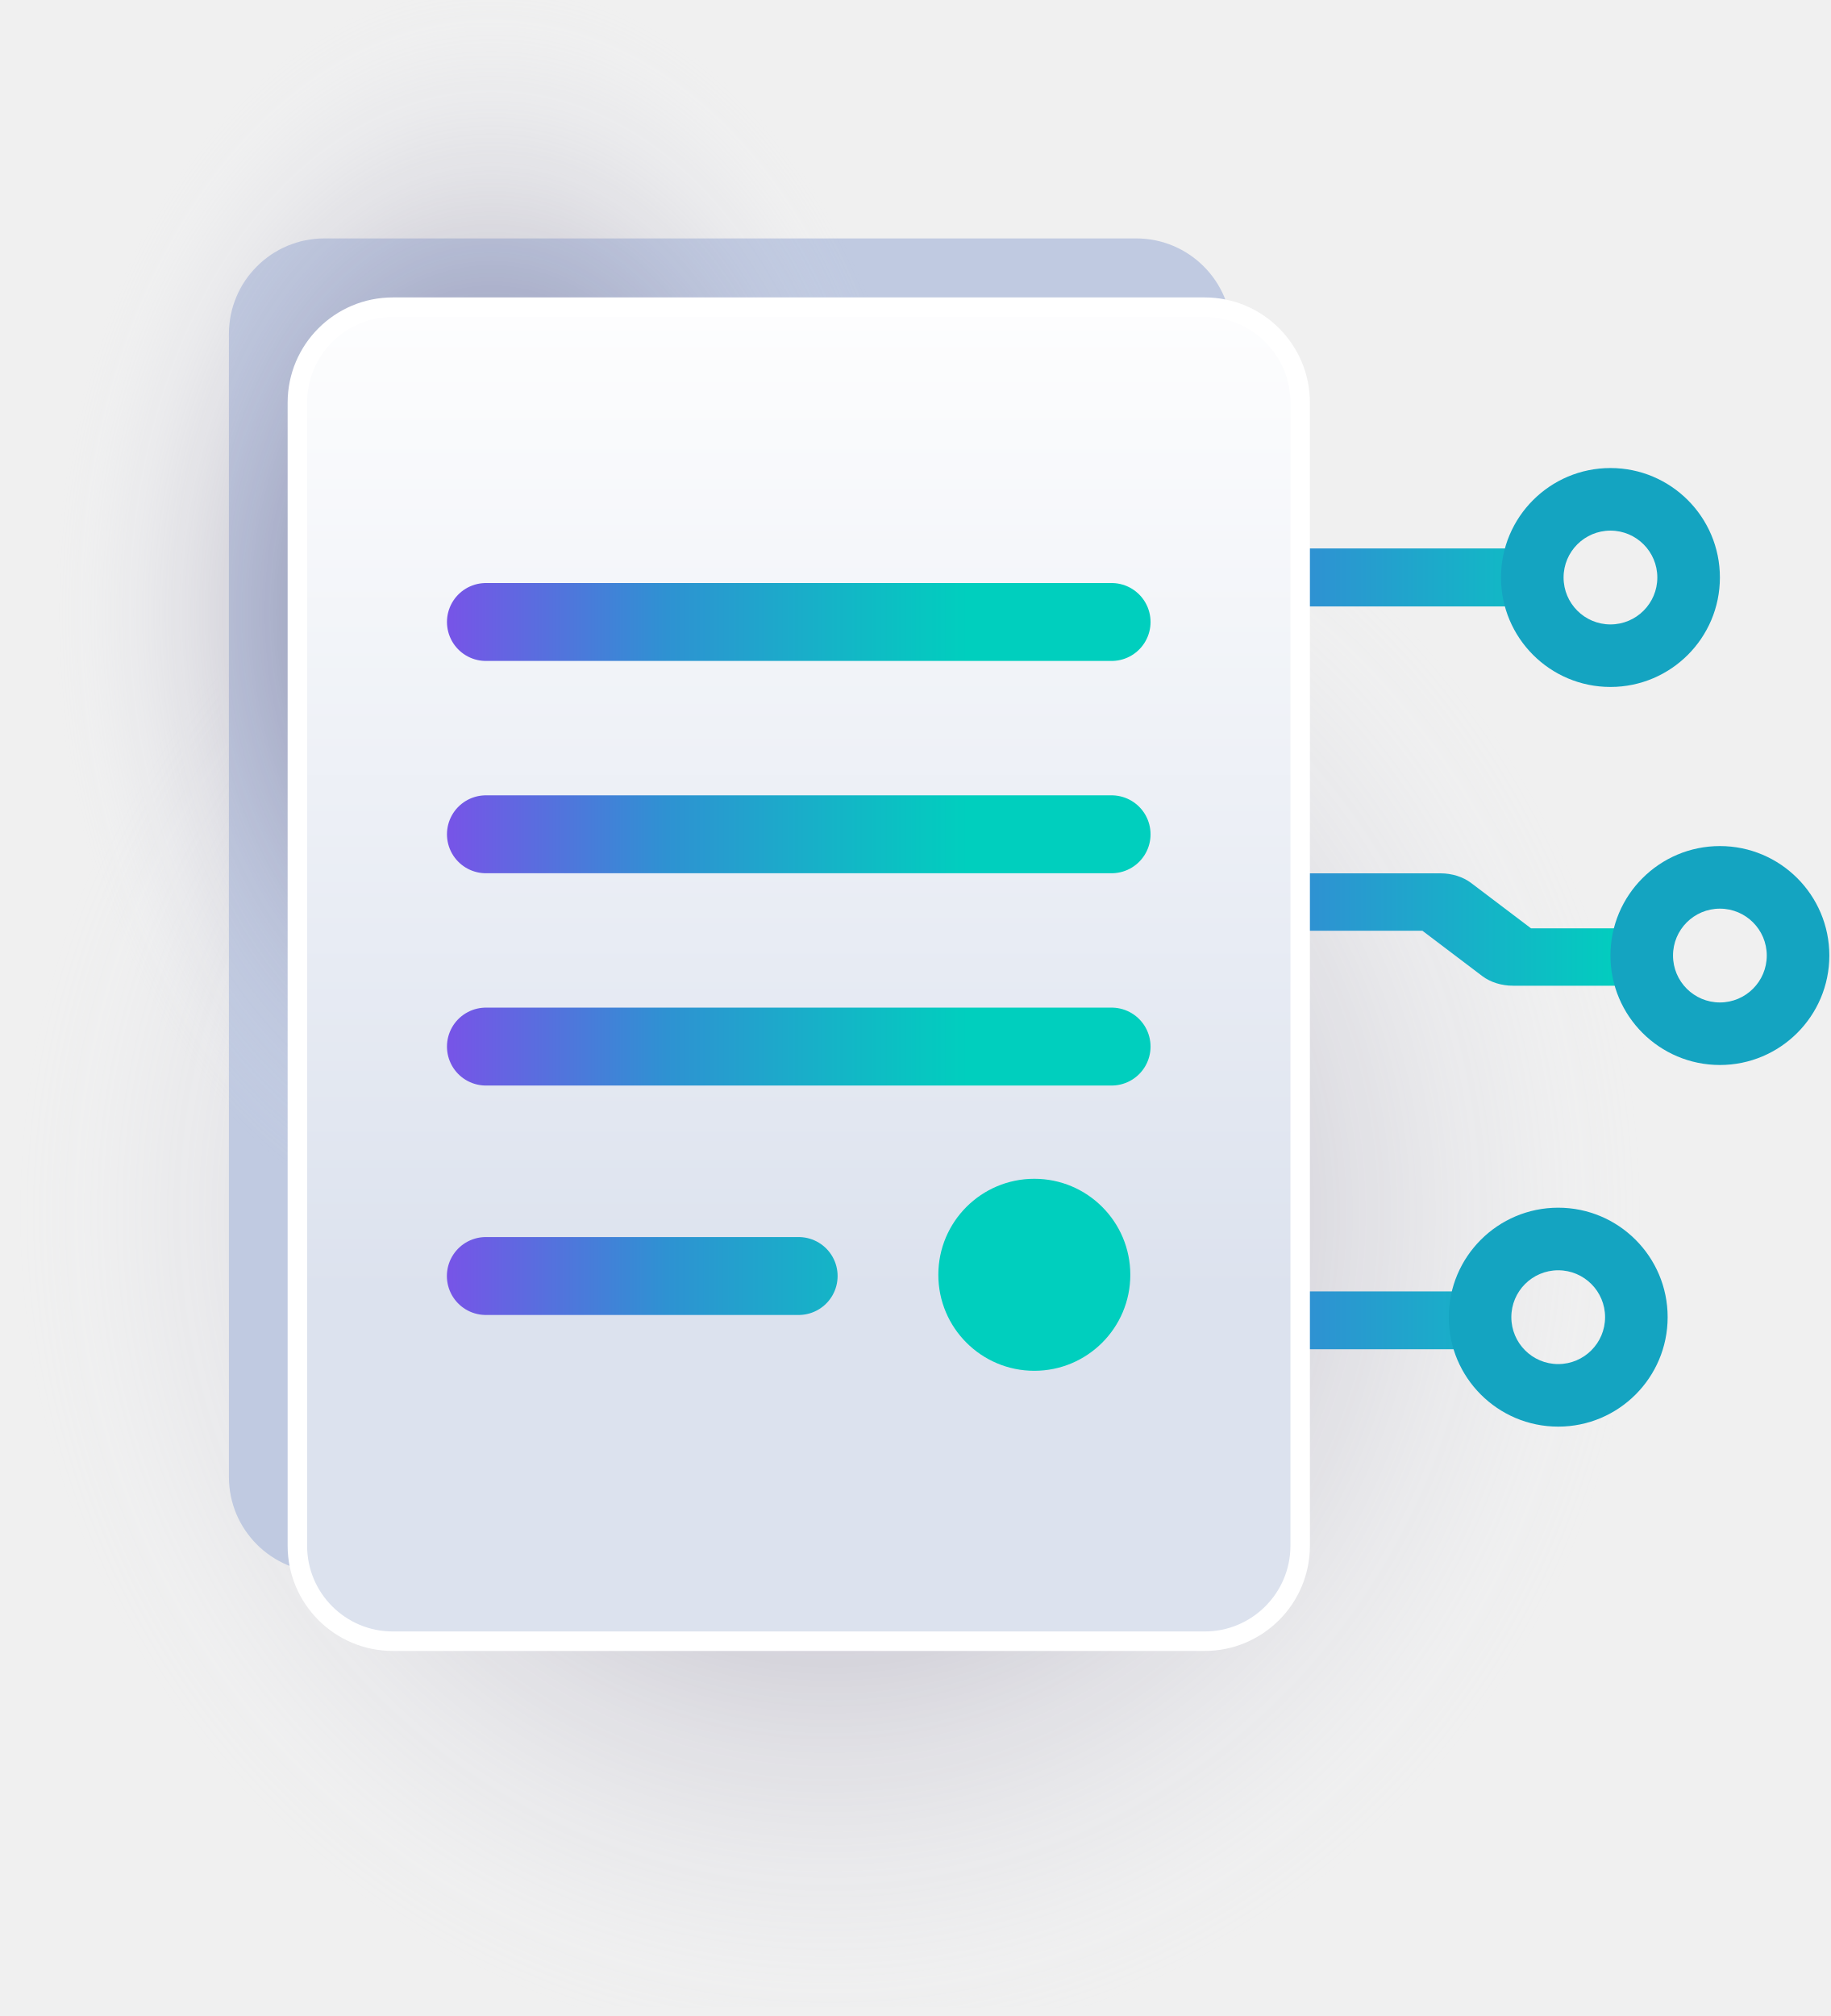
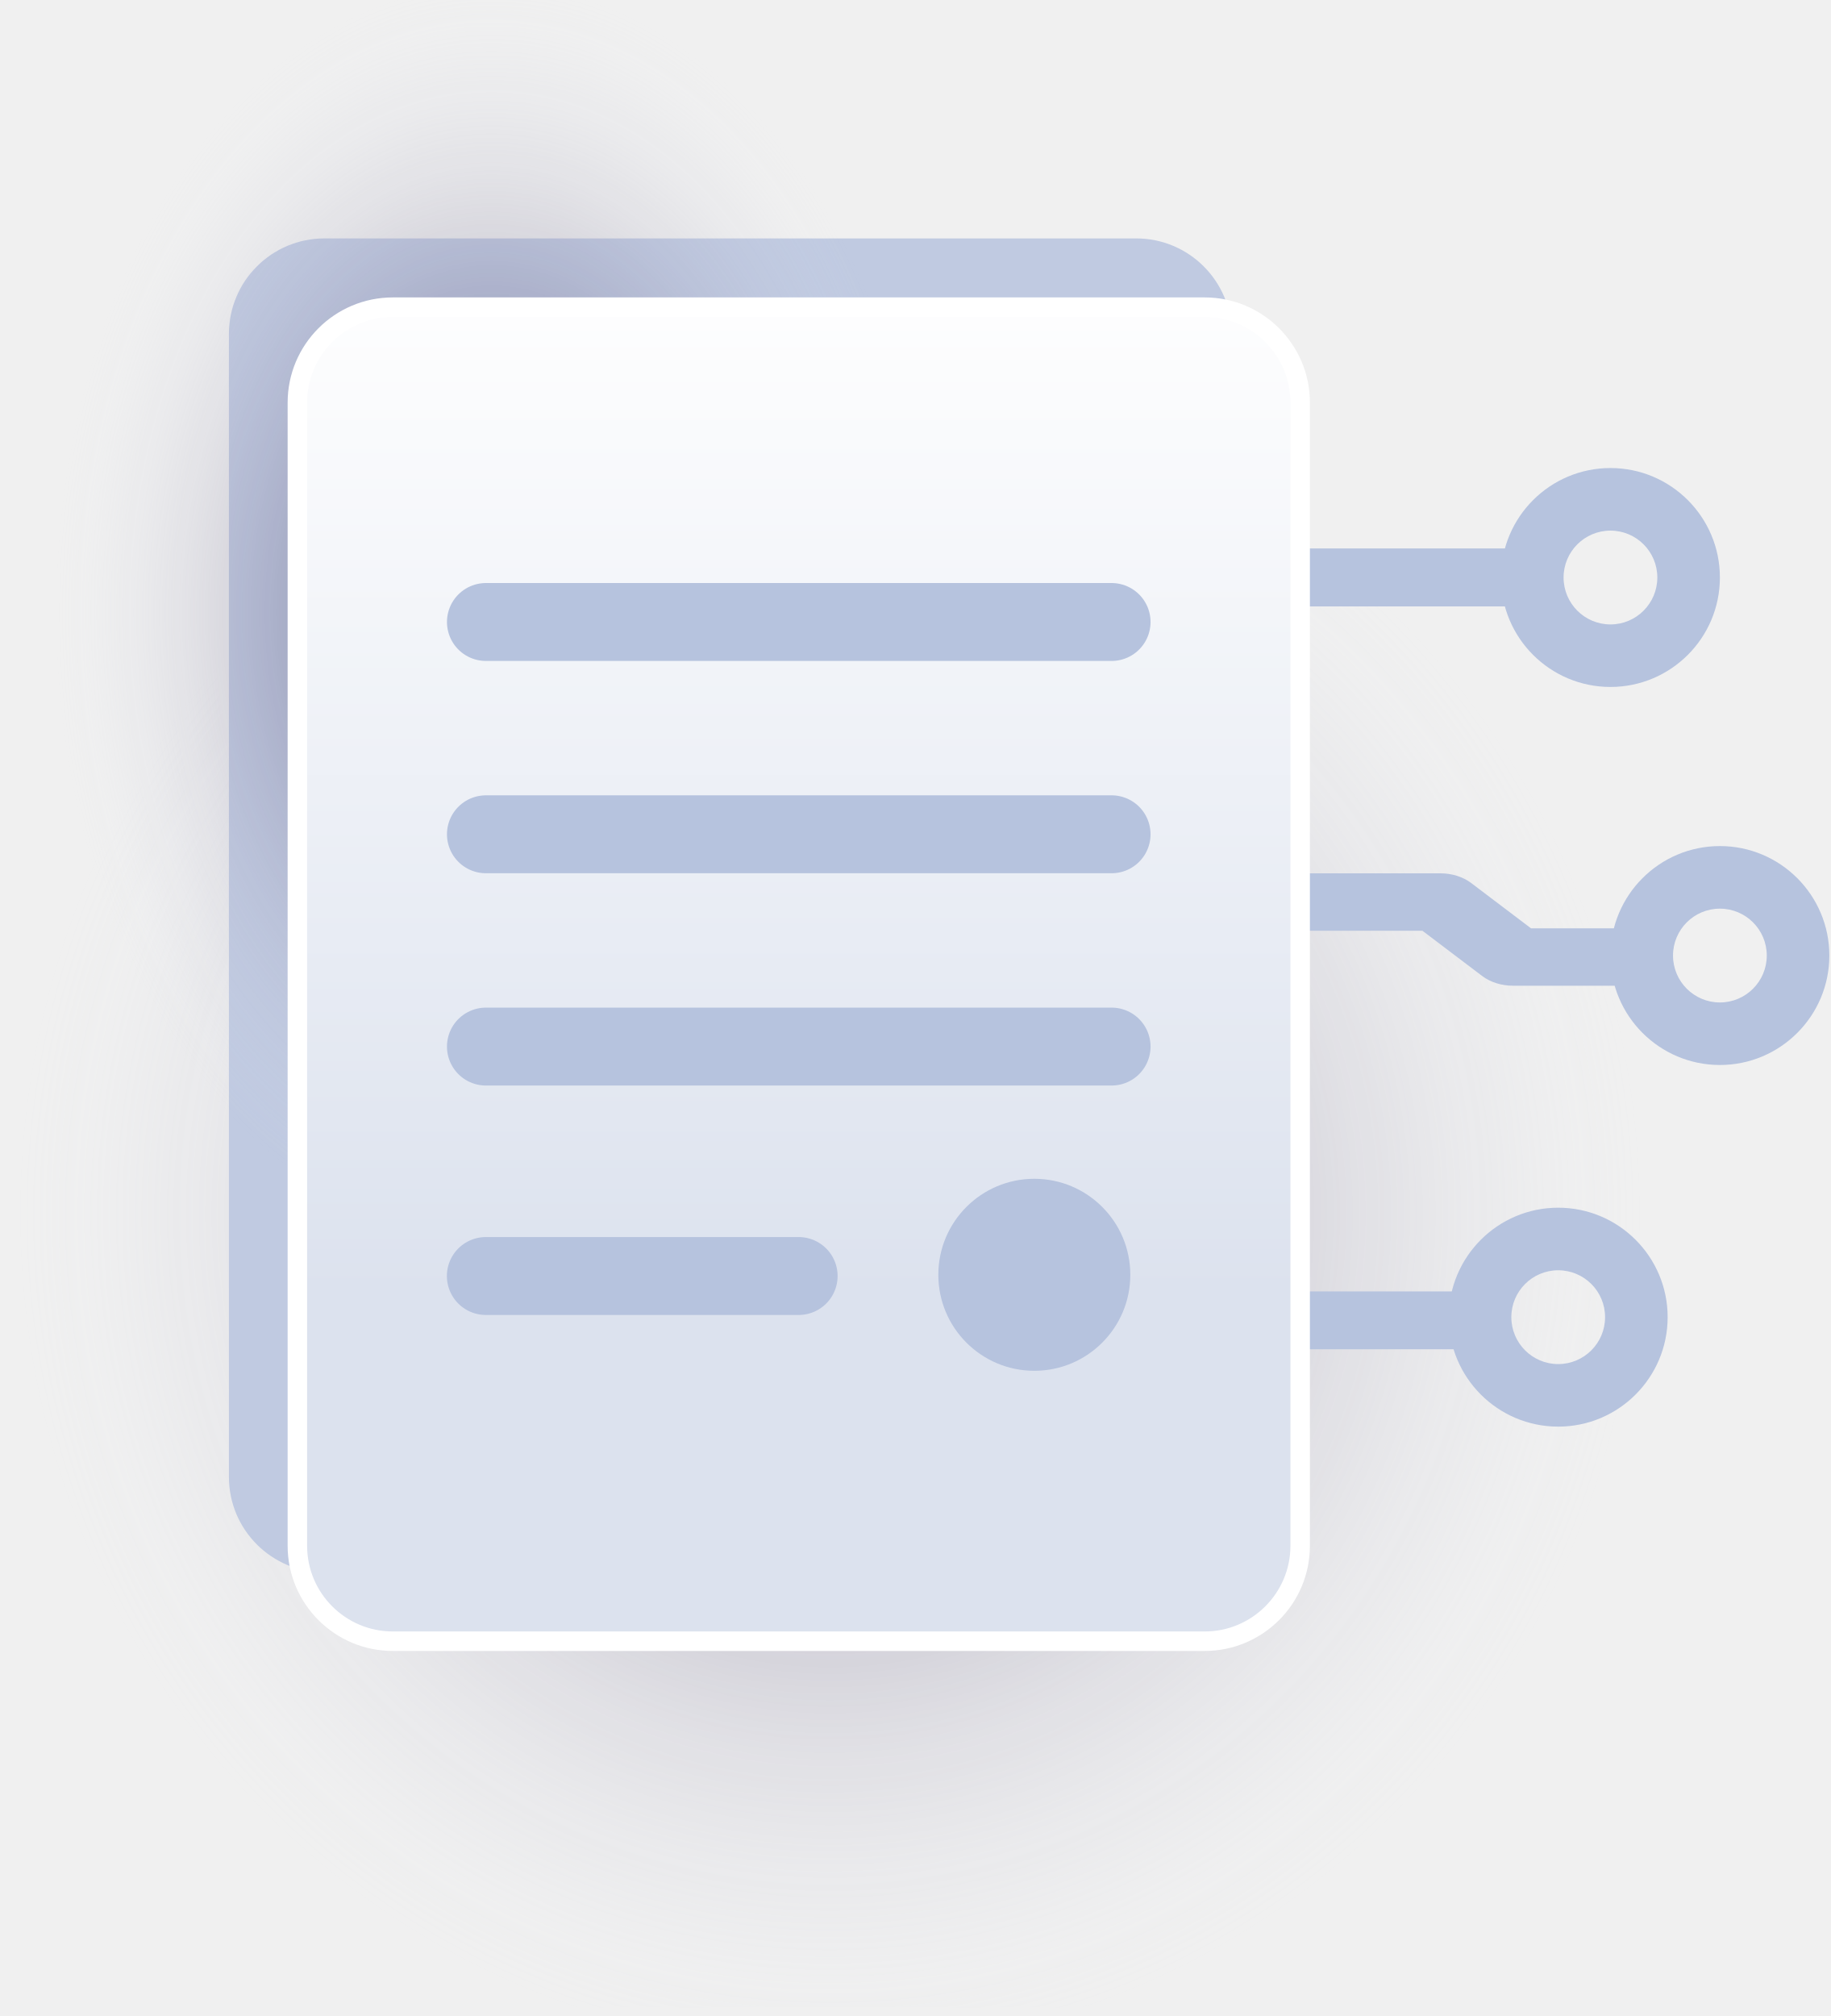
<svg xmlns="http://www.w3.org/2000/svg" viewBox="0 0 188 207" xml:space="preserve" style="fill-rule:evenodd;clip-rule:evenodd;stroke-linecap:round;stroke-linejoin:round;stroke-miterlimit:1.5;">
-   <path d="M171.263,67.237c0,-20.878 -16.95,-37.828 -37.827,-37.828l-95.609,0c-20.877,0 -37.827,16.95 -37.827,37.828l0,101.051c0,20.877 16.95,37.827 37.827,37.827l95.609,-0c20.877,-0 37.827,-16.95 37.827,-37.827l0,-101.051Z" style="fill:url(#_Radial1);" />
+   <path d="M171.263,67.237c0,-20.878 -16.95,-37.828 -37.827,-37.828l-95.609,0c-20.877,0 -37.827,16.95 -37.827,37.828l0,101.051c0,20.877 16.95,37.827 37.827,37.827l95.609,-0c20.877,-0 37.827,-16.95 37.827,-37.827l0,-101.051Z" style="fill:url(#_ommRadial41);" />
  <g id="circuit3">
-     <rect x="110.417" y="132.6" width="42.009" height="5.94" style="fill:url(#_Linear3);" />
-     <path d="M160.024,124.005c-6.204,-0 -11.24,5.036 -11.24,11.239c0,6.204 5.036,11.24 11.24,11.24c6.203,-0 11.239,-5.036 11.239,-11.24c0,-6.203 -5.036,-11.239 -11.239,-11.239Zm-0,6.425c2.658,0 4.814,2.156 4.814,4.814c-0,2.658 -2.156,4.818 -4.814,4.818c-2.658,0 -4.814,-2.16 -4.814,-4.818c-0,-2.658 2.156,-4.814 4.814,-4.814Z" style="fill:rgb(20,164,193);" />
+     <rect x="110.417" y="132.6" width="42.009" height="5.94" style="fill:#B6C3DE;" />
+     <path d="M160.024,124.005c-6.204,-0 -11.24,5.036 -11.24,11.239c0,6.204 5.036,11.24 11.24,11.24c6.203,-0 11.239,-5.036 11.239,-11.24c0,-6.203 -5.036,-11.239 -11.239,-11.239Zm-0,6.425c2.658,0 4.814,2.156 4.814,4.814c-0,2.658 -2.156,4.818 -4.814,4.818c-2.658,0 -4.814,-2.16 -4.814,-4.818c-0,-2.658 2.156,-4.814 4.814,-4.814Z" style="fill:#B6C3DE;" />
  </g>
  <g id="circuit2">
-     <path d="M115.029,95.57l31.052,-0l6.14,4.649c0.842,0.637 1.98,0.995 3.164,0.993l16.404,0l-0,-5.893l-14.559,-0l-6.14,-4.649c-0.84,-0.638 -1.976,-0.997 -3.159,-0.998l-32.902,0l-0,5.898Z" style="fill:url(#_Linear4);" />
-     <path d="M176.629,86.873c-6.204,0 -11.24,5.036 -11.24,11.24c-0,6.203 5.036,11.239 11.24,11.239c6.203,0 11.239,-5.036 11.239,-11.239c0,-6.204 -5.036,-11.24 -11.239,-11.24Zm-0,6.426c2.658,-0 4.814,2.156 4.814,4.814c-0,2.658 -2.156,4.818 -4.814,4.818c-2.659,-0 -4.815,-2.16 -4.815,-4.818c0,-2.658 2.156,-4.814 4.815,-4.814Z" style="fill:rgb(20,164,193);" />
+     <path d="M115.029,95.57l31.052,-0l6.14,4.649c0.842,0.637 1.98,0.995 3.164,0.993l16.404,0l-0,-5.893l-14.559,-0l-6.14,-4.649c-0.84,-0.638 -1.976,-0.997 -3.159,-0.998l-32.902,0l-0,5.898Z" style="fill:#B6C3DE;" />
+     <path d="M176.629,86.873c-6.204,0 -11.24,5.036 -11.24,11.24c-0,6.203 5.036,11.239 11.24,11.239c6.203,0 11.239,-5.036 11.239,-11.239c0,-6.204 -5.036,-11.24 -11.239,-11.24Zm-0,6.426c2.658,-0 4.814,2.156 4.814,4.814c-0,2.658 -2.156,4.818 -4.814,4.818c-2.659,-0 -4.815,-2.16 -4.815,-4.818c0,-2.658 2.156,-4.814 4.815,-4.814Z" style="fill:#B6C3DE;" />
  </g>
  <g id="circuit1">
-     <rect x="102.369" y="56.314" width="54.972" height="5.952" style="fill:url(#_Linear5);" />
-     <path d="M165.389,48.057c-6.204,0 -11.24,5.036 -11.24,11.24c0,6.203 5.036,11.239 11.24,11.239c6.203,0 11.24,-5.036 11.24,-11.239c-0,-6.204 -5.037,-11.24 -11.24,-11.24Zm-0,6.426c2.658,-0 4.814,2.156 4.814,4.814c0,2.658 -2.156,4.818 -4.814,4.818c-2.658,-0 -4.814,-2.16 -4.814,-4.818c-0,-2.658 2.156,-4.814 4.814,-4.814Z" style="fill:rgb(20,164,193);" />
+     <rect x="102.369" y="56.314" width="54.972" height="5.952" style="fill:#B6C3DE;" />
+     <path d="M165.389,48.057c-6.204,0 -11.24,5.036 -11.24,11.24c0,6.203 5.036,11.239 11.24,11.239c6.203,0 11.24,-5.036 11.24,-11.239c-0,-6.204 -5.037,-11.24 -11.24,-11.24Zm-0,6.426c2.658,-0 4.814,2.156 4.814,4.814c0,2.658 -2.156,4.818 -4.814,4.818c-2.658,-0 -4.814,-2.16 -4.814,-4.818c-0,-2.658 2.156,-4.814 4.814,-4.814Z" style="fill:#B6C3DE;" />
  </g>
  <g id="contract2">
    <path id="white-box" d="M126.494,37.284c0,-5.412 -4.398,-9.804 -9.804,-9.804l-83.377,0c-5.411,0 -9.804,4.392 -9.804,9.804l0,117.371c0,5.411 4.393,9.804 9.804,9.804l83.377,-0c5.406,-0 9.804,-4.393 9.804,-9.804l0,-117.371Z" style="fill:#C0CAE1; transform: translateY(-3px)" />
  </g>
-   <path id="contract-shadow" d="M122.451,25.751c0,-14.213 -11.538,-25.751 -25.75,-25.751l-65.085,0c-14.212,0 -25.751,11.538 -25.751,25.751l0,118.753c0,14.212 11.539,25.75 25.751,25.75l65.085,0c14.212,0 25.75,-11.538 25.75,-25.75l0,-118.753Z" style="fill:url(#_Radial5);" />
+   <path id="contract-shadow" d="M122.451,25.751c0,-14.213 -11.538,-25.751 -25.75,-25.751l-65.085,0c-14.212,0 -25.751,11.538 -25.751,25.751l0,118.753c0,14.212 11.539,25.75 25.751,25.75l65.085,0c14.212,0 25.75,-11.538 25.75,-25.75l0,-118.753Z" style="fill:url(#_ommRadial45);" />
  <g id="contract1">
-     <path id="white-box1" d="M133.524,41.342c-0,-5.411 -4.398,-9.803 -9.804,-9.803l-83.377,-0c-5.412,-0 -9.804,4.392 -9.804,9.803l-0,117.372c-0,5.411 4.392,9.803 9.804,9.803l83.377,0c5.406,0 9.804,-4.392 9.804,-9.803l-0,-117.372Z" style="fill:url(#_Linear6);stroke:white;stroke-width:2px;" />
+     <path id="white-box1" d="M133.524,41.342c-0,-5.411 -4.398,-9.803 -9.804,-9.803l-83.377,-0c-5.412,-0 -9.804,4.392 -9.804,9.803l-0,117.372c-0,5.411 4.392,9.803 9.804,9.803l83.377,0c5.406,0 9.804,-4.392 9.804,-9.803l-0,-117.372Z" style="fill:url(#_ommLinear46);stroke:white;stroke-width:2px;" />
  </g>
  <g id="text-lines">
-     <circle cx="106.222" cy="130.894" r="9.858" style="fill:url(#_Linear7);" />
-     <path d="M49.902,63.865l64.256,-0" style="fill:none;stroke:url(#_Linear8);stroke-width:8px;stroke-linecap:round;stroke-miterlimit:1.5;" />
-     <path d="M49.902,85.663l64.256,-0" style="fill:none;stroke:url(#_Linear9);stroke-width:8px;stroke-linecap:round;stroke-miterlimit:1.5;" />
-     <path d="M49.902,107.461l64.256,-0" style="fill:none;stroke:url(#_Linear10);stroke-width:8px;stroke-linecap:round;stroke-miterlimit:1.5;" />
-     <path d="M49.893,131.019l32.127,-0" style="fill:none;stroke:url(#_Linear11);stroke-width:8px;stroke-linecap:round;stroke-miterlimit:1.5;" />
+     <circle cx="106.222" cy="130.894" r="9.858" style="fill:#B6C3DE;" />
+     <path d="M49.902,63.865l64.256,-0" style="fill:none;stroke:#B6C3DE;stroke-width:8px;stroke-linecap:round;stroke-miterlimit:1.5;" />
+     <path d="M49.902,85.663l64.256,-0" style="fill:none;stroke:#B6C3DE;stroke-width:8px;stroke-linecap:round;stroke-miterlimit:1.5;" />
+     <path d="M49.902,107.461l64.256,-0" style="fill:none;stroke:#B6C3DE;stroke-width:8px;stroke-linecap:round;stroke-miterlimit:1.5;" />
+     <path d="M49.893,131.019l32.127,-0" style="fill:none;stroke:#B6C3DE;stroke-width:8px;stroke-linecap:round;stroke-miterlimit:1.5;" />
  </g>
  <defs>
-     <radialGradient id="_Radial1" cx="0" cy="0" r="1" gradientUnits="userSpaceOnUse" gradientTransform="matrix(84.1107,-1.06279e-14,1.03006e-14,86.7836,85.2325,124.644)">
+     <radialGradient id="_ommRadial41" cx="0" cy="0" r="1" gradientUnits="userSpaceOnUse" gradientTransform="matrix(84.1107,-1.06279e-14,1.03006e-14,86.7836,85.2325,124.644)">
      <stop offset="0" style="stop-color:rgb(22,7,58);stop-opacity:0.5" />
      <stop offset="1" style="stop-color:rgb(225,230,242);stop-opacity:0" />
    </radialGradient>
-     <linearGradient id="_Linear2" x1="0" y1="0" x2="1" y2="0" gradientUnits="userSpaceOnUse" gradientTransform="matrix(5.89062e-15,96.2011,-96.2011,5.89062e-15,82.5329,27.4802)">
-       <stop offset="0" style="stop-color:#013A40;stop-opacity:1" />
-       <stop offset="1" style="stop-color:#FF9900;stop-opacity:1" />
-     </linearGradient>
-     <linearGradient id="_Linear3" x1="0" y1="0" x2="1" y2="0" gradientUnits="userSpaceOnUse" gradientTransform="matrix(64.4017,0,0,64.4017,102.527,92.457)">
+     <linearGradient id="_ommLinear45" x1="0" y1="0" x2="1" y2="0" gradientUnits="userSpaceOnUse" gradientTransform="matrix(64.4017,0,0,64.4017,102.527,92.457)">
      <stop offset="0" style="stop-color:rgb(146,61,239);stop-opacity:1" />
      <stop offset="0.5" style="stop-color:rgb(46,146,210);stop-opacity:1" />
      <stop offset="1" style="stop-color:rgb(0,207,190);stop-opacity:1" />
    </linearGradient>
-     <linearGradient id="_Linear4" x1="0" y1="0" x2="1" y2="0" gradientUnits="userSpaceOnUse" gradientTransform="matrix(64.4017,0,0,64.4017,102.527,92.457)">
-       <stop offset="0" style="stop-color:rgb(146,61,239);stop-opacity:1" />
-       <stop offset="0.5" style="stop-color:rgb(46,146,210);stop-opacity:1" />
-       <stop offset="1" style="stop-color:rgb(0,207,190);stop-opacity:1" />
-     </linearGradient>
-     <linearGradient id="_Linear5" x1="0" y1="0" x2="1" y2="0" gradientUnits="userSpaceOnUse" gradientTransform="matrix(64.4017,0,0,64.4017,102.527,92.457)">
-       <stop offset="0" style="stop-color:rgb(146,61,239);stop-opacity:1" />
-       <stop offset="0.5" style="stop-color:rgb(46,146,210);stop-opacity:1" />
-       <stop offset="1" style="stop-color:rgb(0,207,190);stop-opacity:1" />
-     </linearGradient>
-     <linearGradient id="_Linear6" x1="0" y1="0" x2="1" y2="0" gradientUnits="userSpaceOnUse" gradientTransform="matrix(-2.99044e-14,106.255,-78.1086,-4.06804e-14,69.1368,26.4919)">
+     <linearGradient id="_ommLinear46" x1="0" y1="0" x2="1" y2="0" gradientUnits="userSpaceOnUse" gradientTransform="matrix(-2.99044e-14,106.255,-78.1086,-4.06804e-14,69.1368,26.4919)">
      <stop offset="0" style="stop-color:white;stop-opacity:1" />
      <stop offset="1" style="stop-color:rgb(220,226,238);stop-opacity:1" />
    </linearGradient>
-     <radialGradient id="_Radial5" cx="0" cy="0" r="1" gradientUnits="userSpaceOnUse" gradientTransform="matrix(-44.863,0,0,-64.5432,50.4825,62.9049)">
+     <radialGradient id="_ommRadial45" cx="0" cy="0" r="1" gradientUnits="userSpaceOnUse" gradientTransform="matrix(-44.863,0,0,-64.5432,50.4825,62.9049)">
      <stop offset="0" style="stop-color:rgb(22,7,58);stop-opacity:0.6" />
      <stop offset="1" style="stop-color:rgb(225,230,242);stop-opacity:0" />
    </radialGradient>
-     <linearGradient id="_Linear7" x1="0" y1="0" x2="1" y2="0" gradientUnits="userSpaceOnUse" gradientTransform="matrix(18.3688,0,0,18.3688,74.845,104.151)">
-       <stop offset="0" style="stop-color:rgb(146,61,239);stop-opacity:1" />
-       <stop offset="0.5" style="stop-color:rgb(46,146,210);stop-opacity:1" />
-       <stop offset="1" style="stop-color:rgb(0,207,190);stop-opacity:1" />
-     </linearGradient>
-     <linearGradient id="_Linear8" x1="0" y1="0" x2="1" y2="0" gradientUnits="userSpaceOnUse" gradientTransform="matrix(61.8844,0,0,61.8844,37.5591,86.2287)">
-       <stop offset="0" style="stop-color:rgb(146,61,239);stop-opacity:1" />
-       <stop offset="0.5" style="stop-color:rgb(46,146,210);stop-opacity:1" />
-       <stop offset="1" style="stop-color:rgb(0,207,190);stop-opacity:1" />
-     </linearGradient>
-     <linearGradient id="_Linear9" x1="0" y1="0" x2="1" y2="0" gradientUnits="userSpaceOnUse" gradientTransform="matrix(61.8844,0,0,61.8844,37.5591,86.2287)">
-       <stop offset="0" style="stop-color:rgb(146,61,239);stop-opacity:1" />
-       <stop offset="0.5" style="stop-color:rgb(46,146,210);stop-opacity:1" />
-       <stop offset="1" style="stop-color:rgb(0,207,190);stop-opacity:1" />
-     </linearGradient>
-     <linearGradient id="_Linear10" x1="0" y1="0" x2="1" y2="0" gradientUnits="userSpaceOnUse" gradientTransform="matrix(61.8844,0,0,61.8844,37.5591,86.2287)">
-       <stop offset="0" style="stop-color:rgb(146,61,239);stop-opacity:1" />
-       <stop offset="0.5" style="stop-color:rgb(46,146,210);stop-opacity:1" />
-       <stop offset="1" style="stop-color:rgb(0,207,190);stop-opacity:1" />
-     </linearGradient>
-     <linearGradient id="_Linear11" x1="0" y1="0" x2="1" y2="0" gradientUnits="userSpaceOnUse" gradientTransform="matrix(61.8844,0,0,61.8844,37.5591,86.2287)">
-       <stop offset="0" style="stop-color:rgb(146,61,239);stop-opacity:1" />
-       <stop offset="0.5" style="stop-color:rgb(46,146,210);stop-opacity:1" />
-       <stop offset="1" style="stop-color:rgb(0,207,190);stop-opacity:1" />
-     </linearGradient>
  </defs>
  <style>
        #circuit1,
        #circuit2,
        #circuit3 {
            transition: all 0.3s ease;
        }
        svg:hover #circuit1 {
            transform: translateX(-5px);
            transition: all 0.3s ease;
        }
        svg:hover #circuit2 {
            transform: translateX(-10px);
            transition: all 0.3s ease;
        }
        svg:hover #circuit3 {
            transform: translateX(-12px);
            transition: all 0.3s ease;
        }
    </style>
</svg>
